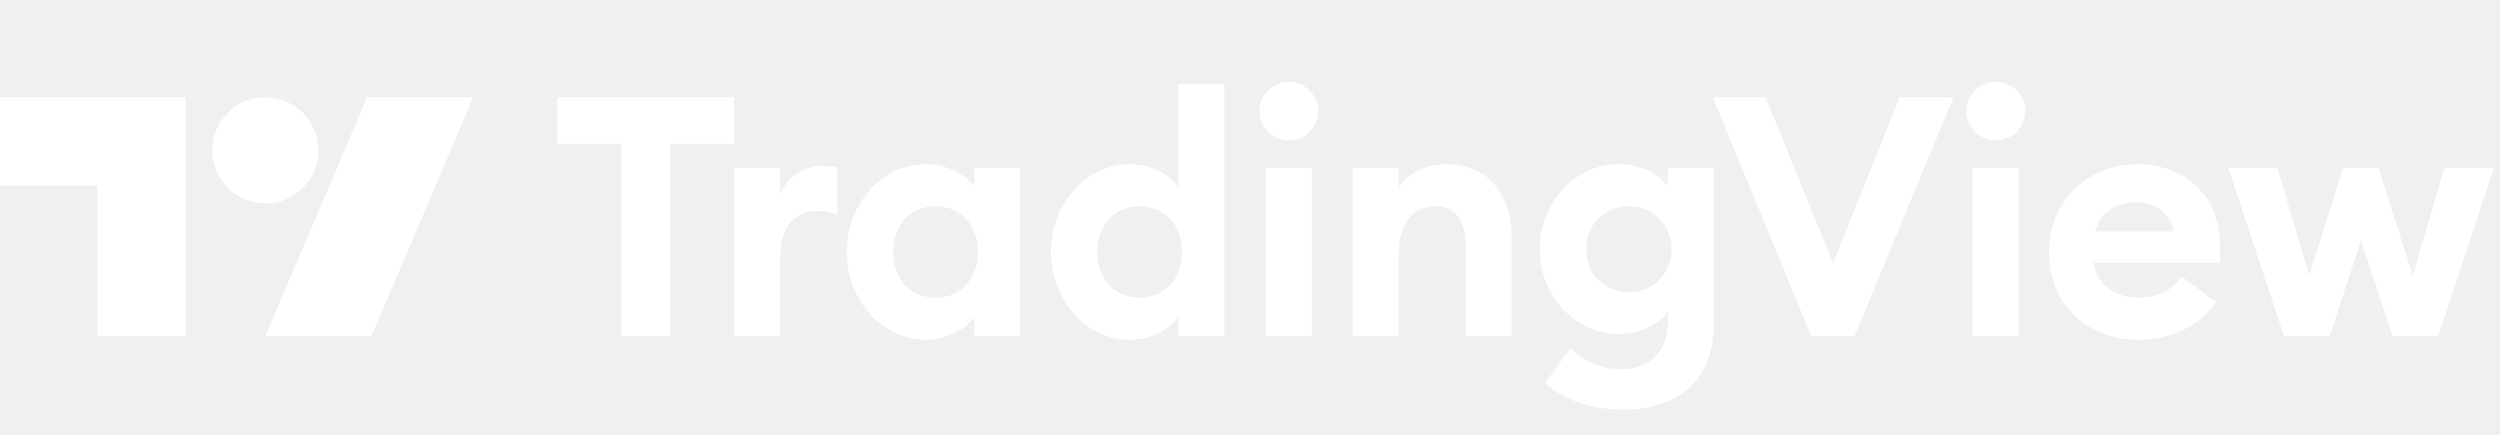
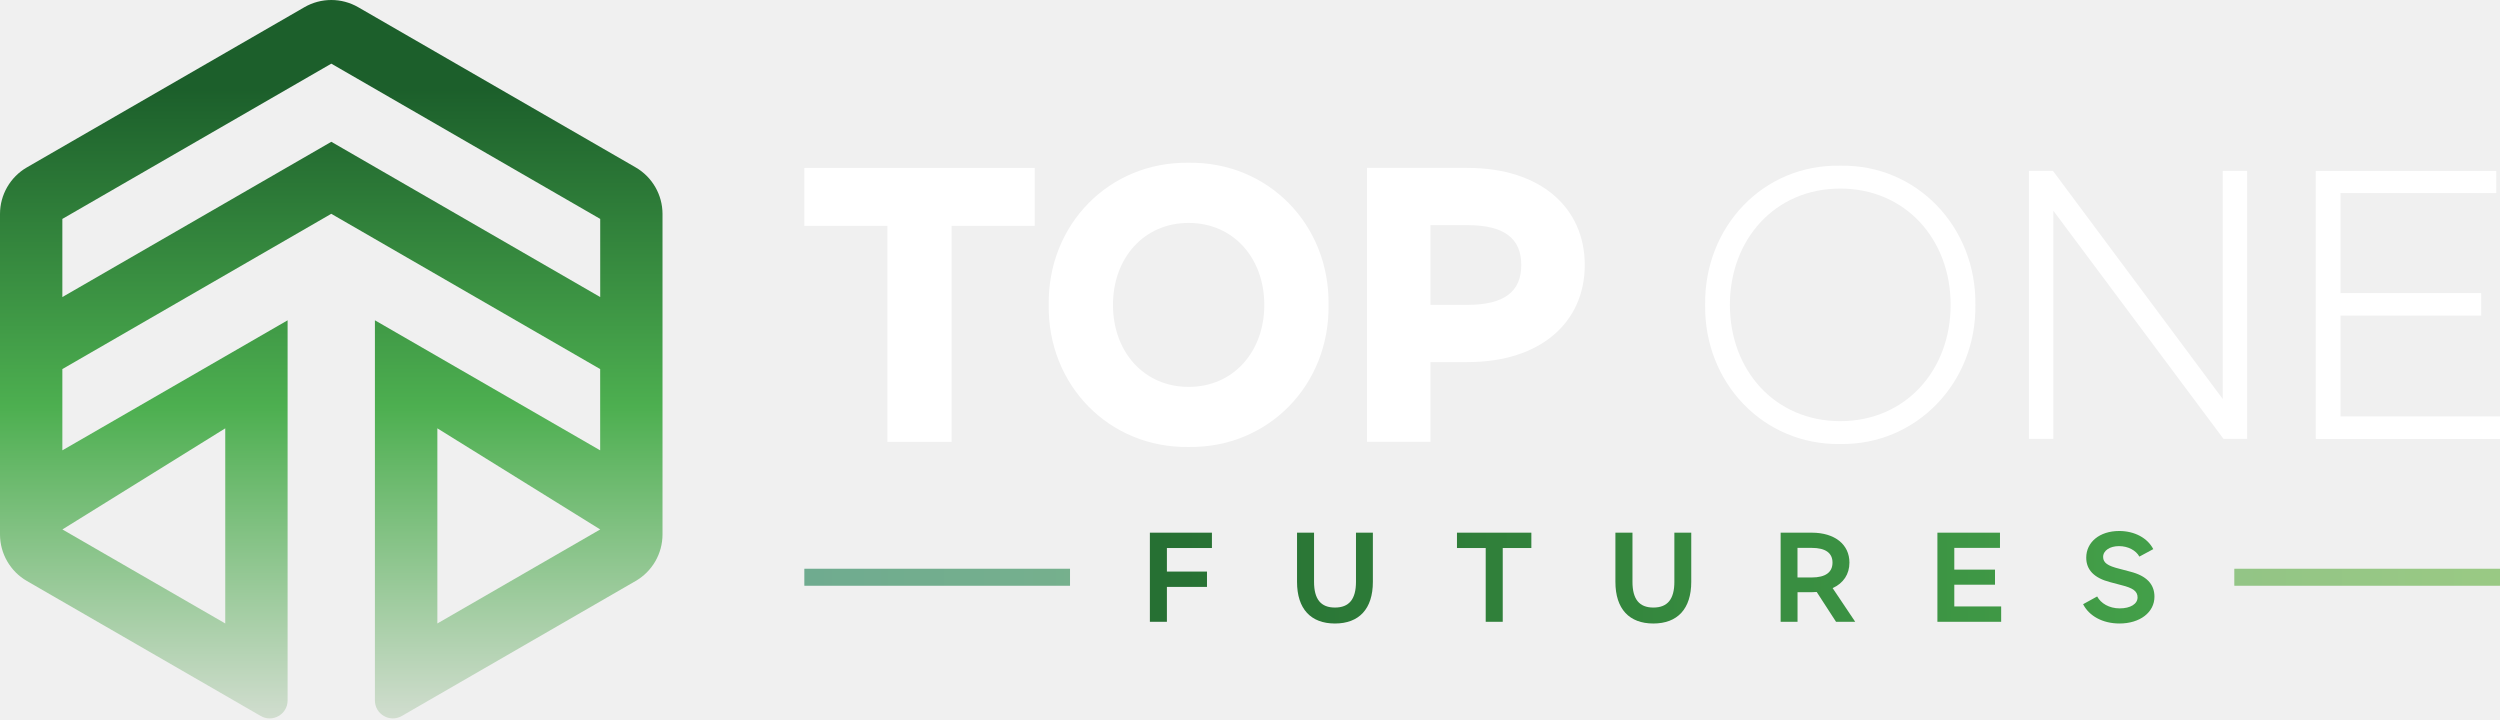
- <svg xmlns="http://www.w3.org/2000/svg" width="184" height="32" viewBox="0 0 184 32" fill="none">
-   <g clip-path="url(#clip0_1027_13553)">
-     <path d="M45.697 24.729H49.309V10.579H54.034V7.165H41.022V10.579H45.697V24.729Z" fill="white" />
-     <path d="M54.04 24.729H57.429V18.817C57.429 16.763 58.493 15.526 60.101 15.526C60.67 15.526 61.115 15.625 61.635 15.799V12.36C61.214 12.236 60.868 12.211 60.497 12.211C59.111 12.211 57.85 13.127 57.429 14.339V12.36H54.04V24.729Z" fill="white" />
-     <path d="M68.14 25.001C69.847 25.001 71.133 24.136 71.702 23.344V24.729H75.092V12.36H71.702V13.745C71.133 12.954 69.847 12.088 68.14 12.088C64.85 12.088 62.326 15.056 62.326 18.544C62.326 22.033 64.85 25.001 68.14 25.001ZM68.857 21.909C66.977 21.909 65.74 20.499 65.74 18.544C65.74 16.59 66.977 15.18 68.857 15.18C70.737 15.18 71.974 16.59 71.974 18.544C71.974 20.499 70.737 21.909 68.857 21.909Z" fill="white" />
-     <path d="M83.161 25.002C84.868 25.002 86.155 24.136 86.724 23.344V24.729H90.113V6.175H86.724V13.745C86.155 12.954 84.868 12.088 83.161 12.088C79.871 12.088 77.348 15.056 77.348 18.544C77.348 22.033 79.871 25.002 83.161 25.002ZM83.879 21.909C81.999 21.909 80.762 20.499 80.762 18.544C80.762 16.59 81.999 15.18 83.879 15.18C85.759 15.18 86.996 16.59 86.996 18.544C86.996 20.499 85.759 21.909 83.879 21.909Z" fill="white" />
-     <path d="M94.843 10.331C96.055 10.331 97.02 9.366 97.02 8.179C97.02 6.991 96.055 6.027 94.843 6.027C93.68 6.027 92.69 6.991 92.69 8.179C92.69 9.366 93.68 10.331 94.843 10.331ZM93.16 24.729H96.55V12.36H93.16V24.729Z" fill="white" />
-     <path d="M99.557 24.729H102.946V18.693C102.946 16.318 104.109 15.18 105.692 15.18C107.102 15.18 107.869 16.268 107.869 18.05V24.729H111.258V17.481C111.258 14.265 109.477 12.088 106.484 12.088C104.875 12.088 103.614 12.78 102.946 13.77V12.36H99.557V24.729Z" fill="white" />
-     <path d="M119.883 21.513C118.176 21.513 116.741 20.227 116.741 18.347C116.741 16.442 118.176 15.18 119.883 15.18C121.59 15.18 123.025 16.442 123.025 18.347C123.025 20.227 121.59 21.513 119.883 21.513ZM119.487 30.147C123.272 30.147 126.142 28.217 126.142 23.765V12.36H122.752V13.745C122.085 12.78 120.749 12.088 119.166 12.088C115.925 12.088 113.327 14.858 113.327 18.347C113.327 21.81 115.925 24.581 119.166 24.581C120.749 24.581 122.085 23.863 122.752 22.948V23.789C122.752 25.768 121.441 27.178 119.438 27.178C118.052 27.178 116.667 26.708 115.578 25.645L113.723 28.168C115.133 29.529 117.335 30.147 119.487 30.147Z" fill="white" />
-     <path d="M133.308 24.729H136.499L143.772 7.165H139.814L134.916 19.361L129.944 7.165H126.059L133.308 24.729Z" fill="white" />
-     <path d="M146.882 10.331C148.094 10.331 149.06 9.366 149.06 8.179C149.06 6.991 148.094 6.027 146.882 6.027C145.719 6.027 144.73 6.991 144.73 8.179C144.73 9.366 145.719 10.331 146.882 10.331ZM145.2 24.729H148.59V12.36H145.2V24.729Z" fill="white" />
-     <path d="M157.361 25.001C159.959 25.001 161.937 23.913 163.1 22.231L160.577 20.351C160.008 21.216 158.944 21.909 157.385 21.909C155.753 21.909 154.293 20.994 154.096 19.336H163.347C163.422 18.817 163.397 18.47 163.397 18.174C163.397 14.141 160.552 12.088 157.311 12.088C153.551 12.088 150.805 14.883 150.805 18.544C150.805 22.453 153.674 25.001 157.361 25.001ZM154.219 17.035C154.541 15.526 155.951 14.883 157.212 14.883C158.474 14.883 159.711 15.551 160.008 17.035H154.219Z" fill="white" />
-     <path d="M176.094 24.729H179.459L183.541 12.36H179.905L177.579 20.276L175.056 12.36H172.457L169.959 20.276L167.609 12.36H163.997L168.104 24.729H171.469L173.769 17.703L176.094 24.729Z" fill="white" />
-     <path fill-rule="evenodd" clip-rule="evenodd" d="M13.671 24.738H7.161V13.671H0V7.161H13.671V24.738ZM23.435 11.067C23.435 13.224 21.686 14.973 19.529 14.973C17.372 14.973 15.623 13.224 15.623 11.067C15.623 8.91 17.372 7.161 19.529 7.161C21.686 7.161 23.435 8.91 23.435 11.067ZM19.529 24.738L27.015 7.161H34.827L27.341 24.738H19.529Z" fill="white" />
-   </g>
+ <svg xmlns="http://www.w3.org/2000/svg" width="351" height="101" viewBox="0 0 351 101" fill="none">
+   <path d="M42.738 1.012L3.777 23.499C1.443 24.849 0 27.344 0 30.043V75.028C0 77.728 1.443 80.223 3.777 81.573L36.603 100.524C38.28 101.496 40.379 100.283 40.379 98.345V44.97L8.754 63.228V51.818L46.509 30.018L84.263 51.818V63.228L52.638 44.97V98.345C52.638 100.283 54.737 101.496 56.414 100.524L89.24 81.573C91.581 80.223 93.017 77.728 93.017 75.028V30.043C93.017 27.344 91.575 24.849 89.24 23.499L50.291 1.012C47.951 -0.337 45.072 -0.337 42.738 1.012ZM31.625 60.139V87.535L8.761 74.335L31.625 60.139ZM61.405 87.535V60.139L84.269 74.335L61.405 87.535ZM84.269 41.707L46.515 19.908L8.754 41.707V30.736L46.515 8.937L84.269 30.736V41.707Z" fill="url(#paint0_linear_329_5951)" />
+   <path d="M112.929 31.715V23.58H145.272V31.715H133.608V62.04H124.587V31.715H112.923H112.929Z" fill="white" />
+   <path d="M166.885 22.849C178.029 22.694 186.685 31.504 186.53 42.803C186.685 54.102 178.029 62.912 166.885 62.757C155.741 62.912 147.086 54.102 147.24 42.803C147.086 31.504 155.741 22.694 166.885 22.849ZM166.885 31.3C160.564 31.3 156.261 36.278 156.261 42.809C156.261 49.341 160.564 54.319 166.885 54.319C173.206 54.319 177.509 49.341 177.509 42.809C177.509 36.278 173.206 31.3 166.885 31.3Z" fill="white" />
+   <path d="M206.02 23.573C216.384 23.573 222.501 29.226 222.501 37.206C222.501 45.187 216.384 50.839 206.02 50.839H200.838V62.033H191.923V23.573H206.02ZM206.02 31.61H200.838V42.803H206.02C211.202 42.803 213.586 40.94 213.586 37.206C213.586 33.473 211.202 31.61 206.02 31.61Z" fill="white" />
+   <path d="M258.373 23.263C269.102 23.059 277.498 31.869 277.343 42.803C277.498 53.687 269.102 62.497 258.373 62.342C247.538 62.497 239.248 53.687 239.403 42.803C239.248 31.863 247.538 23.052 258.373 23.263ZM258.373 26.476C249.198 26.476 242.876 33.627 242.876 42.803C242.876 51.978 249.198 59.129 258.373 59.129C267.548 59.129 273.87 51.978 273.87 42.803C273.87 33.627 267.548 26.476 258.373 26.476Z" fill="white" />
+   <path d="M312.075 56.021V23.987H315.499V61.618H312.181L288.289 29.584V61.618H284.865V23.987H288.233L312.075 56.021Z" fill="white" />
+   <path d="M350.48 27.102H328.607V41.15H348.357V44.314H328.607V58.467H351V61.631H325.133V24H350.48V27.108V27.102Z" fill="white" />
+   <path d="M150.23 82.24H112.928V79.851H150.23" fill="url(#paint1_linear_329_5951)" />
+   <path d="M350.999 82.24H313.697V79.851H350.999" fill="url(#paint2_linear_329_5951)" />
+   <path d="M170.154 76.942H163.833V80.248H169.461V82.402H163.833V87.3H161.443V74.787H170.154V76.942Z" fill="url(#paint3_linear_329_5951)" />
+   <path d="M182.103 74.787H184.492V81.69C184.492 84.148 185.458 85.3 187.427 85.3C189.396 85.3 190.38 84.148 190.38 81.69V74.787H192.751V81.69C192.751 85.504 190.801 87.541 187.427 87.541C184.053 87.541 182.103 85.504 182.103 81.69V74.787Z" fill="url(#paint4_linear_329_5951)" />
+   <path d="M204.558 74.787H215.002V76.942H210.984V87.3H208.594V76.942H204.558V74.787Z" fill="url(#paint5_linear_329_5951)" />
+   <path d="M226.809 74.787H229.199V81.69C229.199 84.148 230.165 85.3 232.134 85.3C234.103 85.3 235.081 84.148 235.081 81.69V74.787H237.452V81.69C237.452 85.504 235.502 87.541 232.128 87.541C228.753 87.541 226.803 85.504 226.803 81.69V74.787H226.809Z" fill="url(#paint6_linear_329_5951)" />
+   <path d="M257.779 87.3L255.067 83.114C254.776 83.133 254.541 83.145 254.373 83.145H252.374V87.3H250.002V74.787H254.373C257.611 74.787 259.661 76.446 259.661 78.991C259.661 80.619 258.813 81.888 257.302 82.57L260.472 87.3H257.779ZM254.367 81.077C256.318 81.077 257.283 80.335 257.283 78.991C257.283 77.647 256.318 76.923 254.367 76.923H252.367V81.077H254.367Z" fill="url(#paint7_linear_329_5951)" />
+   <path d="M280.791 76.923H274.383V79.975H280.098V82.093H274.383V85.145H280.964V87.3H272.012V74.787H280.797V76.923H280.791Z" fill="url(#paint8_linear_329_5951)" />
+   <path d="M294.437 83.739C294.963 84.705 296.115 85.417 297.607 85.417C299.099 85.417 300.114 84.804 300.114 83.875C300.114 83.008 299.47 82.55 297.823 82.148L296.282 81.739C294.028 81.163 292.908 80.012 292.908 78.297C292.908 76.124 294.771 74.551 297.539 74.551C299.693 74.551 301.52 75.536 302.318 77.096L300.368 78.148C299.891 77.269 298.777 76.675 297.501 76.675C296.226 76.675 295.279 77.3 295.279 78.198C295.279 79.009 295.923 79.455 297.57 79.857L299.111 80.266C301.365 80.842 302.485 82.012 302.485 83.776C302.485 85.962 300.467 87.54 297.57 87.54C295.198 87.54 293.298 86.469 292.468 84.829L294.437 83.745V83.739Z" fill="url(#paint9_linear_329_5951)" />
  <defs>
-     <clipPath id="clip0_1027_13553">
-       <rect width="183.598" height="31.29" fill="white" />
-     </clipPath>
+     <linearGradient id="paint0_linear_329_5951" x1="46.515" y1="107.495" x2="46.515" y2="12.546" gradientUnits="userSpaceOnUse">
+       <stop stop-color="#E5E4E2" />
+       <stop offset="0.53" stop-color="#4DAF50" />
+       <stop offset="1" stop-color="#1C5F2B" />
+     </linearGradient>
+     <linearGradient id="paint1_linear_329_5951" x1="112.928" y1="81.046" x2="348.411" y2="81.046" gradientUnits="userSpaceOnUse">
+       <stop stop-color="#6FAB8F" />
+       <stop offset="1" stop-color="#99C984" />
+     </linearGradient>
+     <linearGradient id="paint2_linear_329_5951" x1="112.921" y1="-0.004" x2="348.405" y2="-0.004" gradientUnits="userSpaceOnUse">
+       <stop stop-color="#6FAB8F" />
+       <stop offset="1" stop-color="#99C984" />
+     </linearGradient>
+     <linearGradient id="paint3_linear_329_5951" x1="112.922" y1="81.046" x2="348.406" y2="81.046" gradientUnits="userSpaceOnUse">
+       <stop stop-color="#1C5F2B" />
+       <stop offset="1" stop-color="#4DAF50" />
+     </linearGradient>
+     <linearGradient id="paint4_linear_329_5951" x1="112.922" y1="81.164" x2="348.405" y2="81.164" gradientUnits="userSpaceOnUse">
+       <stop stop-color="#1C5F2B" />
+       <stop offset="1" stop-color="#4DAF50" />
+     </linearGradient>
+     <linearGradient id="paint5_linear_329_5951" x1="112.921" y1="-0.003" x2="348.405" y2="-0.003" gradientUnits="userSpaceOnUse">
+       <stop stop-color="#1C5F2B" />
+       <stop offset="1" stop-color="#4DAF50" />
+     </linearGradient>
+     <linearGradient id="paint6_linear_329_5951" x1="112.922" y1="81.164" x2="348.405" y2="81.164" gradientUnits="userSpaceOnUse">
+       <stop stop-color="#1C5F2B" />
+       <stop offset="1" stop-color="#4DAF50" />
+     </linearGradient>
+     <linearGradient id="paint7_linear_329_5951" x1="112.922" y1="-0.003" x2="348.406" y2="-0.003" gradientUnits="userSpaceOnUse">
+       <stop stop-color="#1C5F2B" />
+       <stop offset="1" stop-color="#4DAF50" />
+     </linearGradient>
+     <linearGradient id="paint8_linear_329_5951" x1="112.922" y1="-0.003" x2="348.406" y2="-0.003" gradientUnits="userSpaceOnUse">
+       <stop stop-color="#1C5F2B" />
+       <stop offset="1" stop-color="#4DAF50" />
+     </linearGradient>
+     <linearGradient id="paint9_linear_329_5951" x1="112.922" y1="-0.004" x2="348.406" y2="-0.004" gradientUnits="userSpaceOnUse">
+       <stop stop-color="#1C5F2B" />
+       <stop offset="1" stop-color="#4DAF50" />
+     </linearGradient>
  </defs>
</svg>
